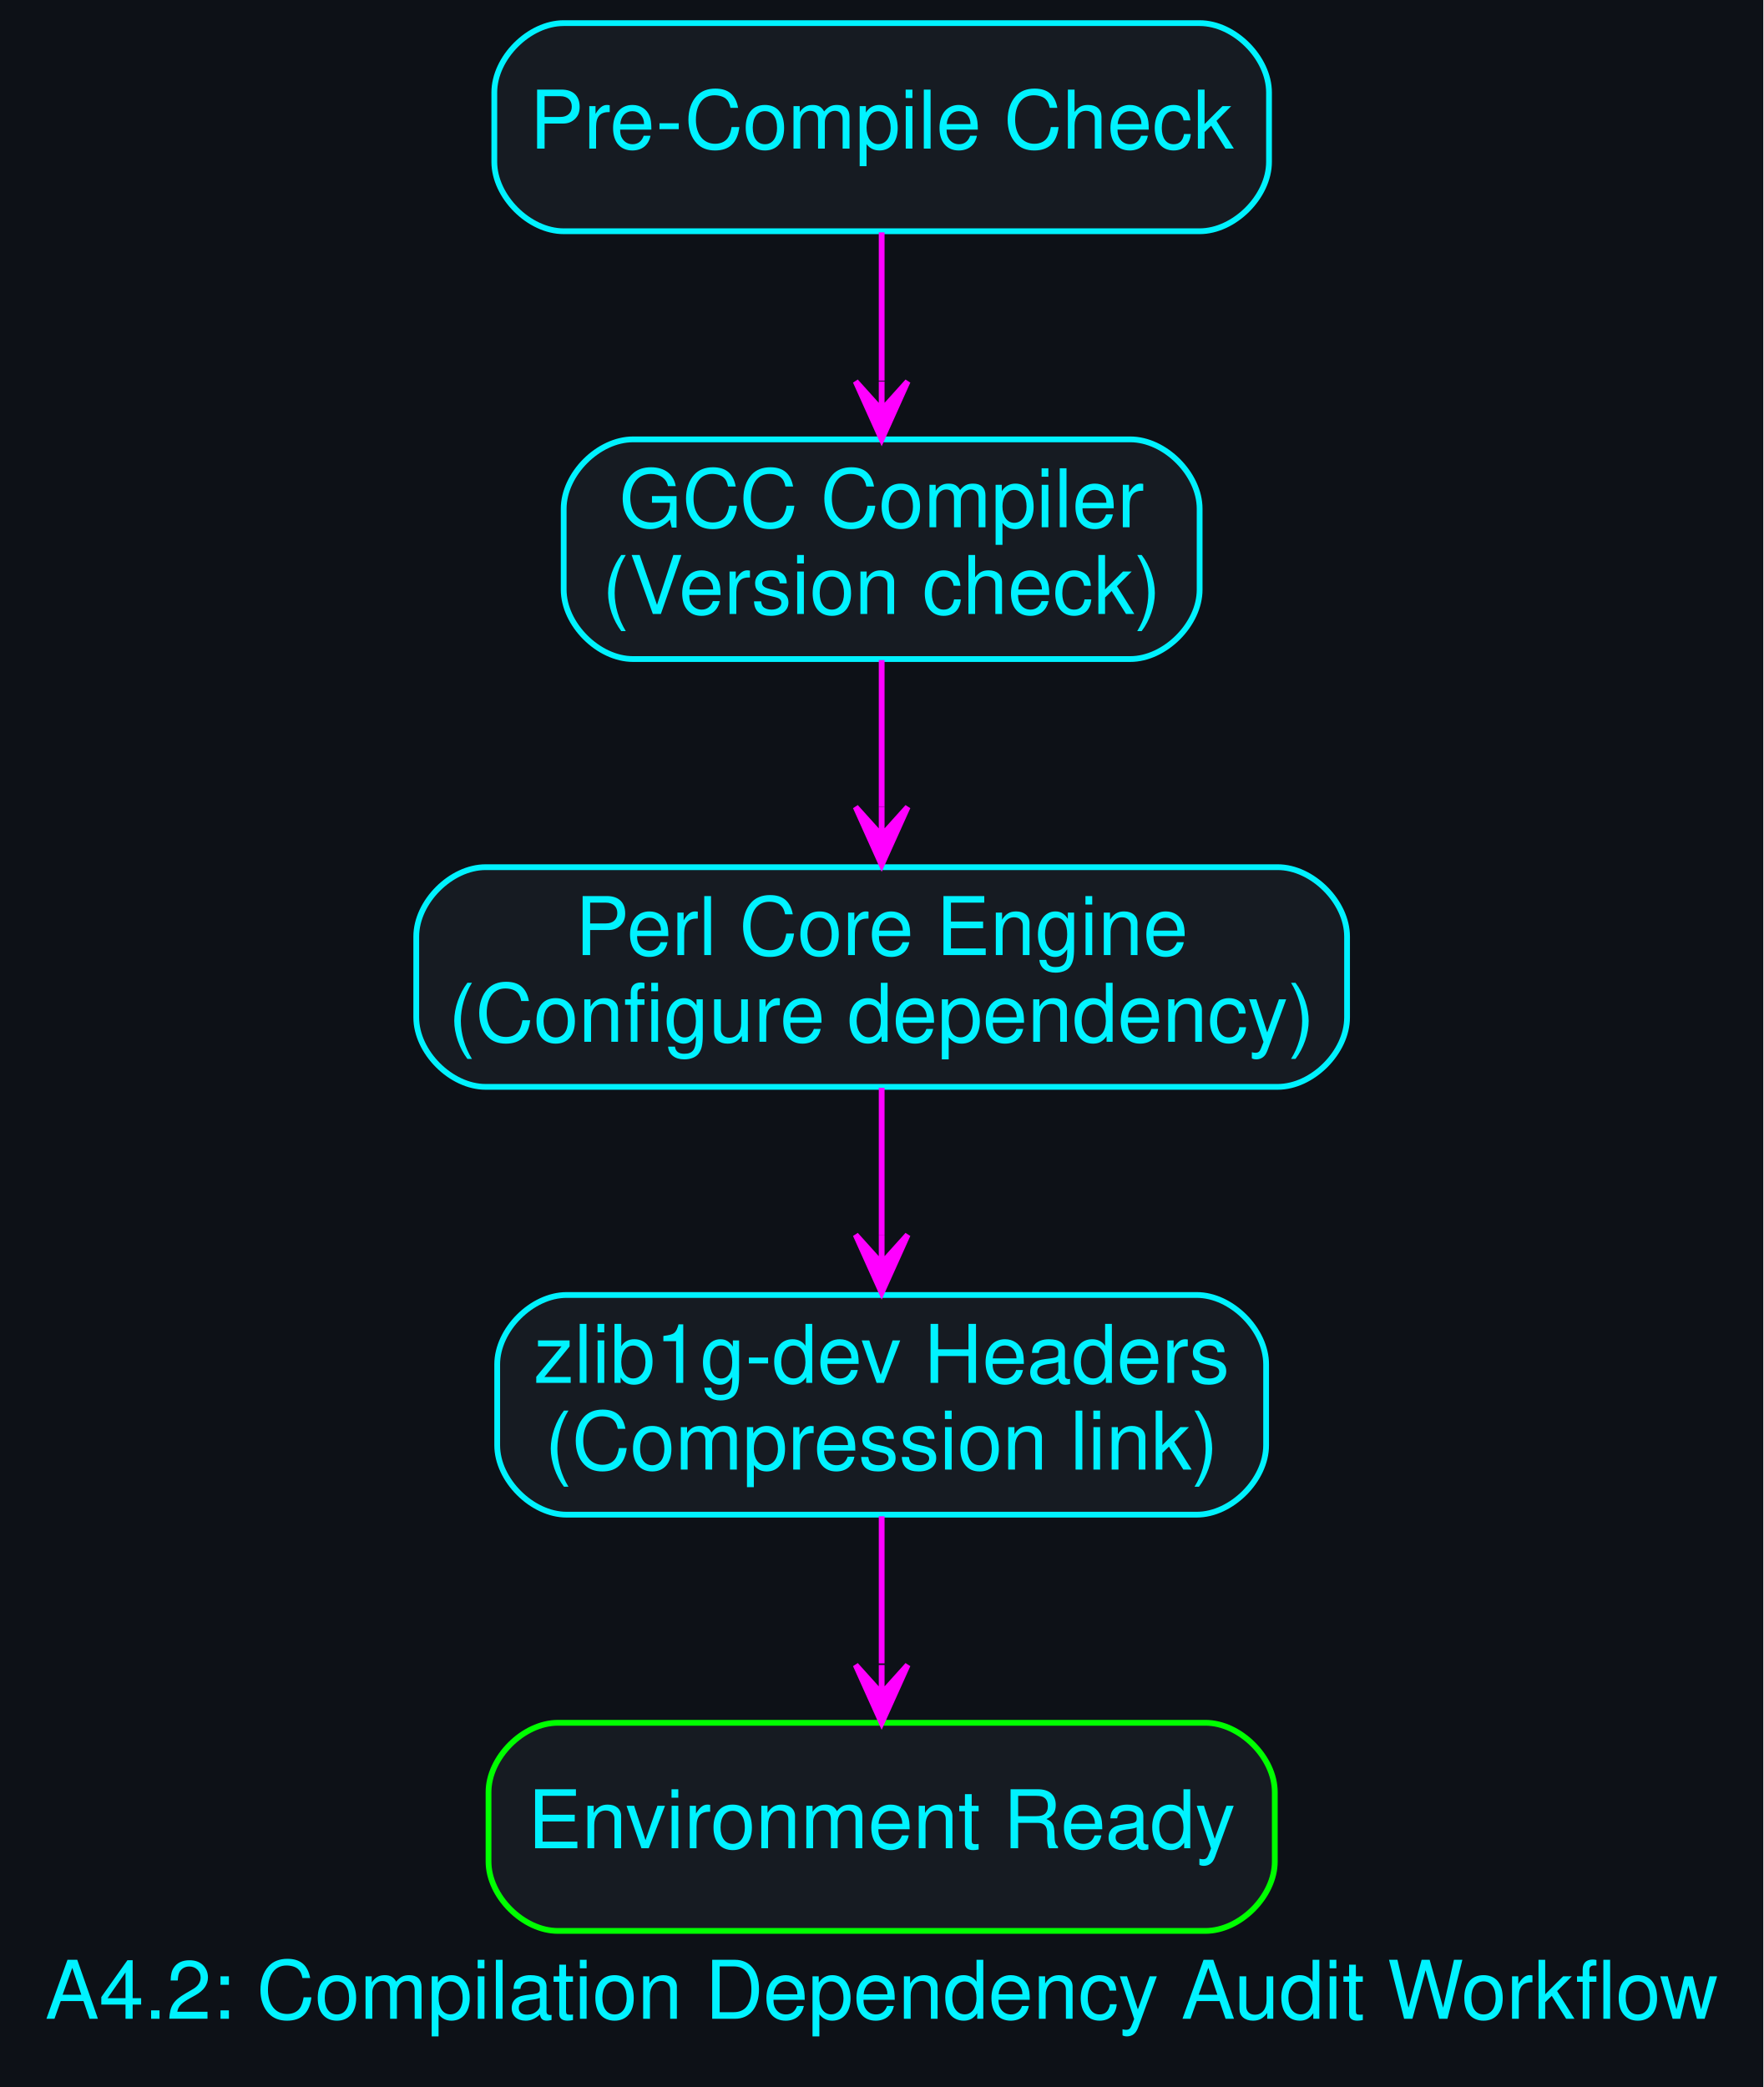
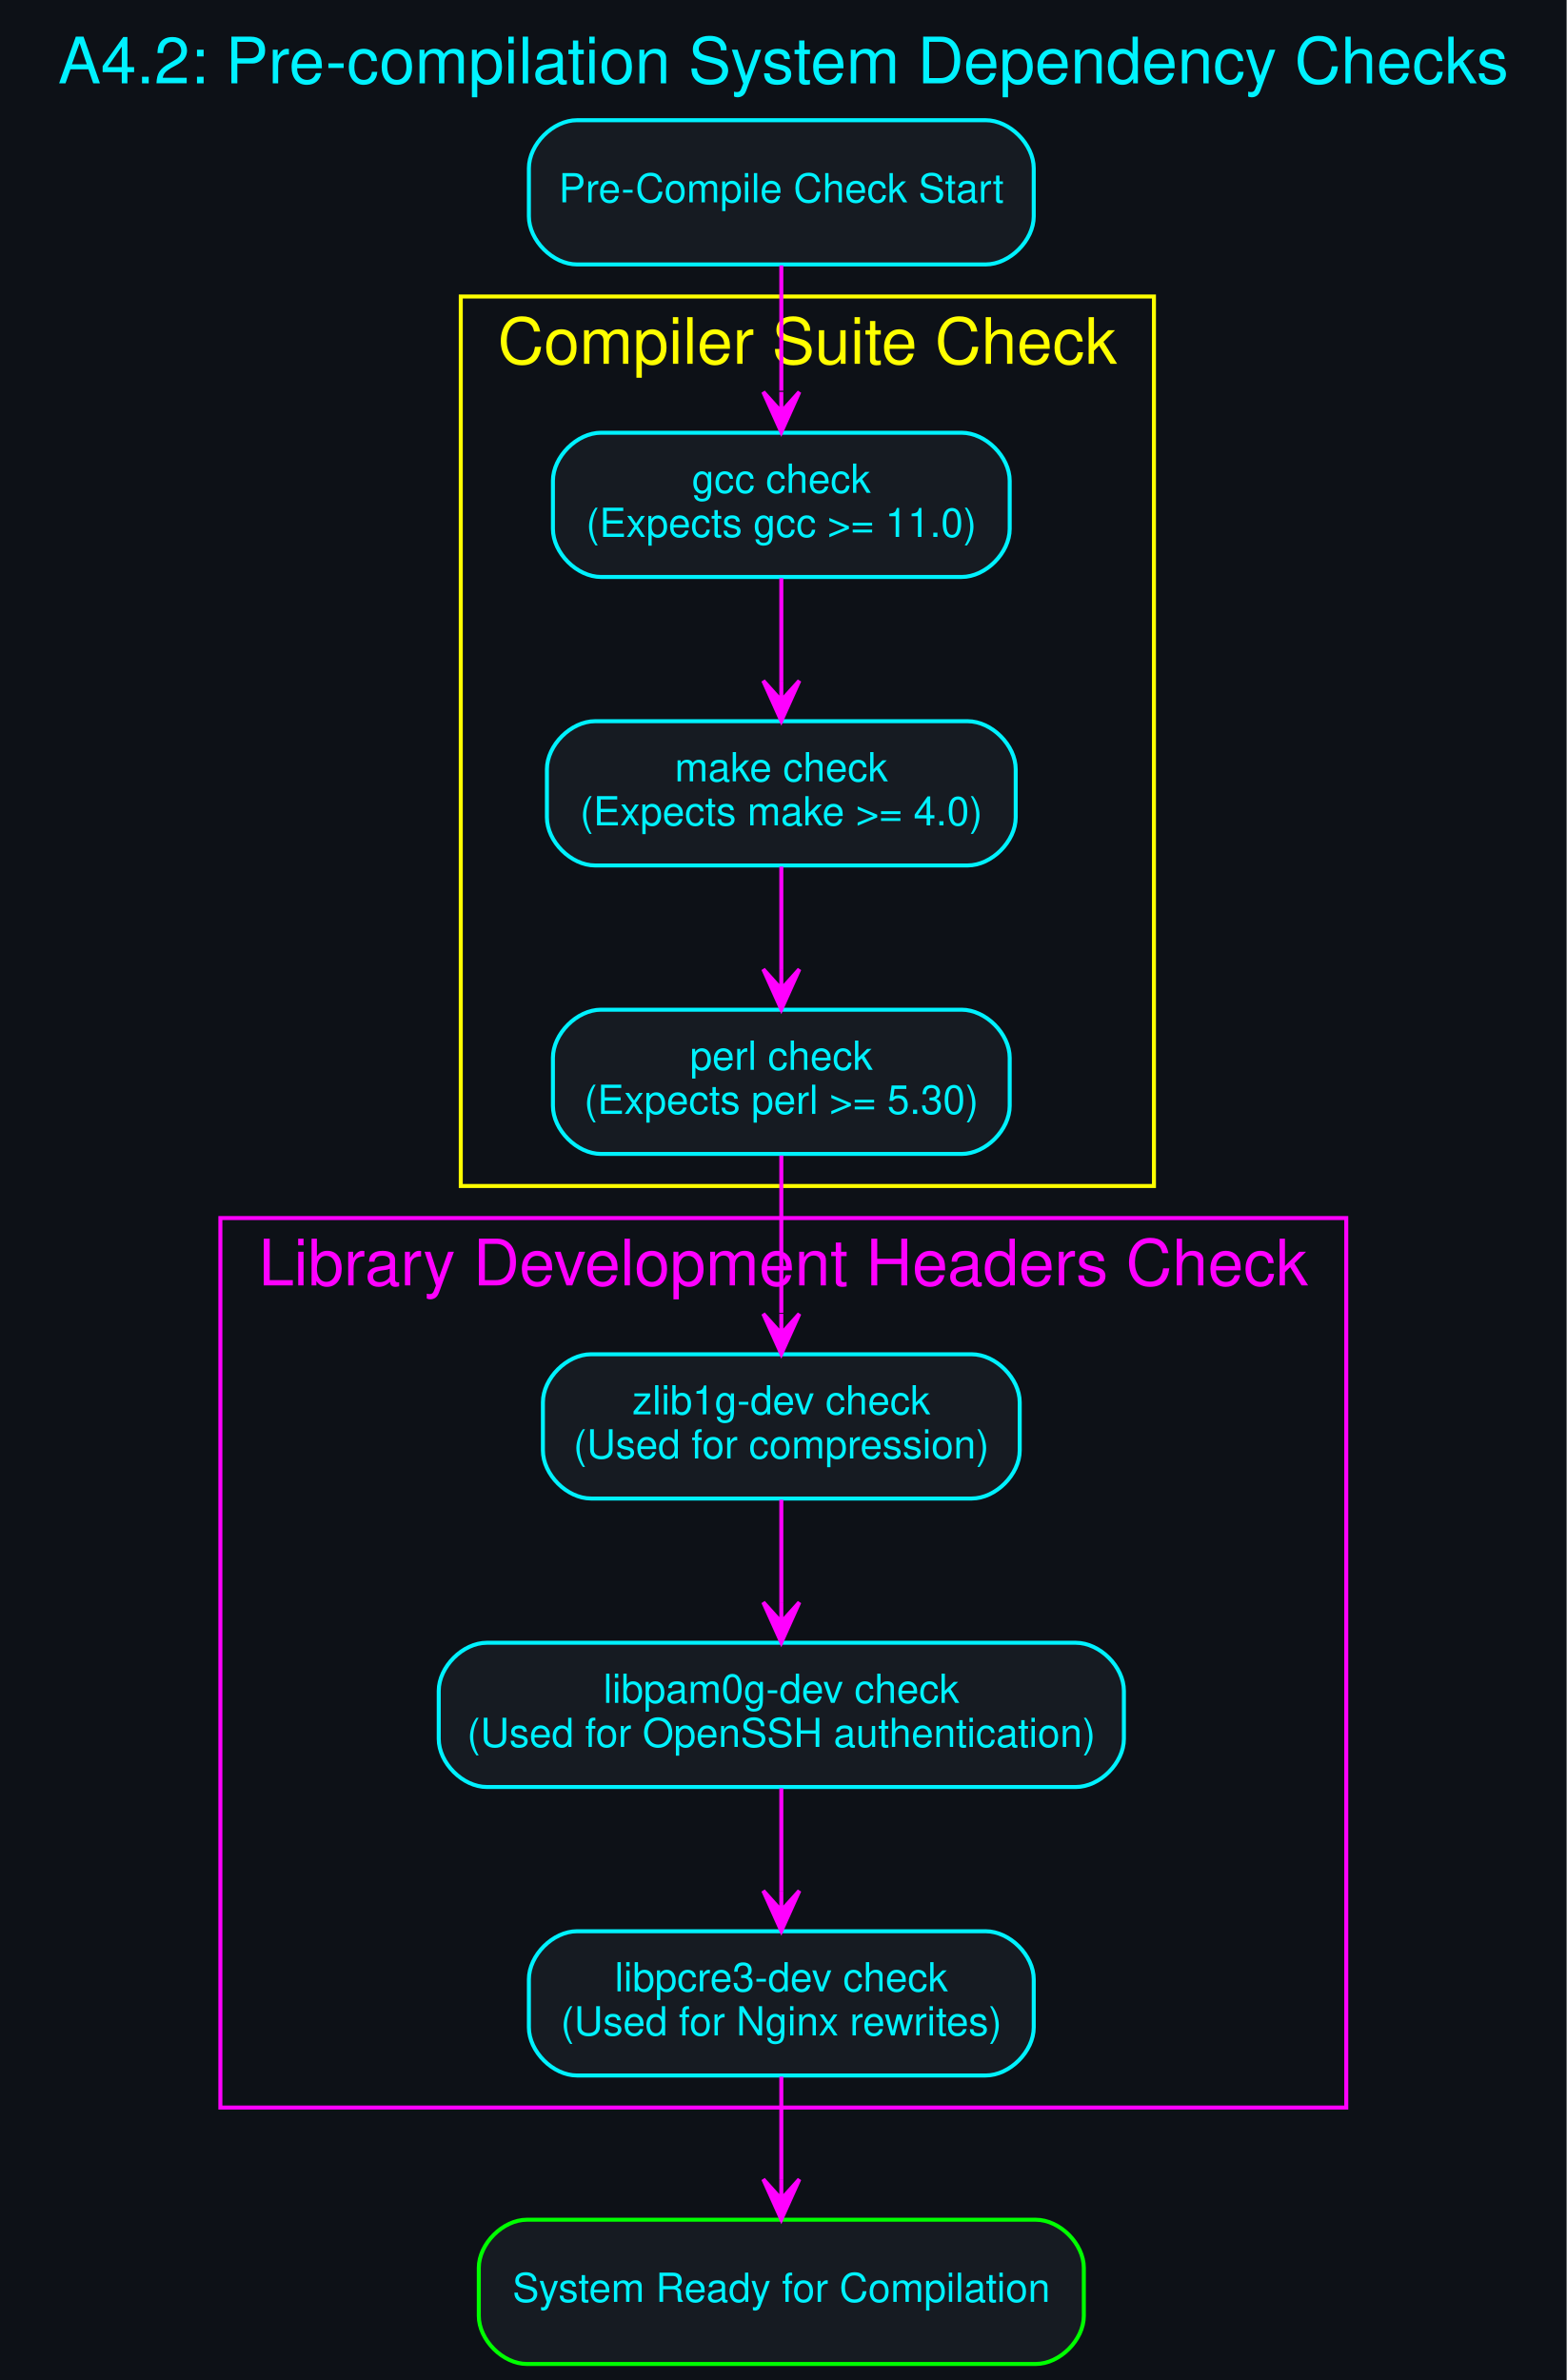
- <svg xmlns="http://www.w3.org/2000/svg" width="305pt" height="361pt" viewBox="0.00 0.00 305.00 361.00">
-   <g id="graph0" class="graph" transform="scale(1 1) rotate(0) translate(4 357)">
-     <polygon fill="#0d1117" stroke="transparent" points="-4,4 -4,-357 301,-357 301,4 -4,4" />
-     <text text-anchor="middle" x="148.5" y="-7.8" font-family="Helvetica,sans-Serif" font-size="14.00" fill="#00f2ff">A4.2: Compilation Dependency Audit Workflow</text>
+ <svg xmlns="http://www.w3.org/2000/svg" width="391pt" height="594pt" viewBox="0.00 0.00 391.00 594.00">
+   <g id="graph0" class="graph" transform="scale(1 1) rotate(0) translate(4 590)">
+     <polygon fill="#0d1117" stroke="transparent" points="-4,4 -4,-590 387,-590 387,4 -4,4" />
+     <text text-anchor="middle" x="191.5" y="-569.2" font-family="Helvetica,sans-Serif" font-size="16.00" fill="#00f2ff">A4.2: Pre-compilation System Dependency Checks</text>
+     <g id="clust1" class="cluster">
+       <polygon fill="#0d1117" stroke="#ffff00" points="111,-294 111,-516 284,-516 284,-294 111,-294" />
+       <text text-anchor="middle" x="197.5" y="-499.2" font-family="Helvetica,sans-Serif" font-size="16.00" fill="#ffff00">Compiler Suite Check</text>
+     </g>
+     <g id="clust2" class="cluster">
+       <polygon fill="#0d1117" stroke="#ff00ff" points="51,-64 51,-286 332,-286 332,-64 51,-64" />
+       <text text-anchor="middle" x="191.5" y="-269.2" font-family="Helvetica,sans-Serif" font-size="16.00" fill="#ff00ff">Library Development Headers Check</text>
+     </g>
    <g id="node1" class="node">
-       <path fill="#161b22" stroke="#00f2ff" d="M203.5,-353C203.5,-353 93.5,-353 93.5,-353 87.5,-353 81.5,-347 81.5,-341 81.5,-341 81.5,-329 81.5,-329 81.5,-323 87.5,-317 93.5,-317 93.5,-317 203.5,-317 203.5,-317 209.5,-317 215.5,-323 215.5,-329 215.5,-329 215.5,-341 215.5,-341 215.5,-347 209.5,-353 203.5,-353" />
-       <text text-anchor="middle" x="148.5" y="-331.3" font-family="Helvetica,sans-Serif" font-size="14.00" fill="#00f2ff">Pre-Compile Check</text>
+       <path fill="#161b22" stroke="#00f2ff" d="M236,-482C236,-482 146,-482 146,-482 140,-482 134,-476 134,-470 134,-470 134,-458 134,-458 134,-452 140,-446 146,-446 146,-446 236,-446 236,-446 242,-446 248,-452 248,-458 248,-458 248,-470 248,-470 248,-476 242,-482 236,-482" />
+       <text text-anchor="middle" x="191" y="-467" font-family="Helvetica,sans-Serif" font-size="10.00" fill="#00f2ff">gcc check</text>
+       <text text-anchor="middle" x="191" y="-456" font-family="Helvetica,sans-Serif" font-size="10.00" fill="#00f2ff">(Expects gcc &gt;= 11.0)</text>
    </g>
    <g id="node2" class="node">
-       <path fill="#161b22" stroke="#00f2ff" d="M191.5,-281C191.5,-281 105.5,-281 105.5,-281 99.5,-281 93.5,-275 93.5,-269 93.5,-269 93.5,-255 93.5,-255 93.5,-249 99.5,-243 105.5,-243 105.5,-243 191.5,-243 191.5,-243 197.5,-243 203.5,-249 203.5,-255 203.5,-255 203.5,-269 203.5,-269 203.5,-275 197.5,-281 191.5,-281" />
-       <text text-anchor="middle" x="148.5" y="-265.8" font-family="Helvetica,sans-Serif" font-size="14.00" fill="#00f2ff">GCC Compiler</text>
-       <text text-anchor="middle" x="148.5" y="-250.8" font-family="Helvetica,sans-Serif" font-size="14.00" fill="#00f2ff">(Version check)</text>
+       <path fill="#161b22" stroke="#00f2ff" d="M237.5,-410C237.5,-410 144.5,-410 144.5,-410 138.5,-410 132.5,-404 132.5,-398 132.5,-398 132.5,-386 132.5,-386 132.5,-380 138.5,-374 144.5,-374 144.5,-374 237.5,-374 237.5,-374 243.5,-374 249.5,-380 249.5,-386 249.5,-386 249.5,-398 249.5,-398 249.5,-404 243.5,-410 237.5,-410" />
+       <text text-anchor="middle" x="191" y="-395" font-family="Helvetica,sans-Serif" font-size="10.00" fill="#00f2ff">make check</text>
+       <text text-anchor="middle" x="191" y="-384" font-family="Helvetica,sans-Serif" font-size="10.00" fill="#00f2ff">(Expects make &gt;= 4.0)</text>
+     </g>
+     <g id="edge2" class="edge">
+       <path fill="none" stroke="#ff00ff" d="M191,-445.7C191,-437.98 191,-428.71 191,-420.11" />
+       <polygon fill="#ff00ff" stroke="#ff00ff" points="191,-410.1 195.5,-420.1 191,-415.1 191,-420.1 191,-420.1 191,-420.1 191,-415.1 186.5,-420.1 191,-410.1 191,-410.1" />
+     </g>
+     <g id="node3" class="node">
+       <path fill="#161b22" stroke="#00f2ff" d="M236,-338C236,-338 146,-338 146,-338 140,-338 134,-332 134,-326 134,-326 134,-314 134,-314 134,-308 140,-302 146,-302 146,-302 236,-302 236,-302 242,-302 248,-308 248,-314 248,-314 248,-326 248,-326 248,-332 242,-338 236,-338" />
+       <text text-anchor="middle" x="191" y="-323" font-family="Helvetica,sans-Serif" font-size="10.00" fill="#00f2ff">perl check</text>
+       <text text-anchor="middle" x="191" y="-312" font-family="Helvetica,sans-Serif" font-size="10.00" fill="#00f2ff">(Expects perl &gt;= 5.30)</text>
+     </g>
+     <g id="edge3" class="edge">
+       <path fill="none" stroke="#ff00ff" d="M191,-373.7C191,-365.98 191,-356.71 191,-348.11" />
+       <polygon fill="#ff00ff" stroke="#ff00ff" points="191,-338.1 195.5,-348.1 191,-343.1 191,-348.1 191,-348.1 191,-348.1 191,-343.1 186.5,-348.1 191,-338.1 191,-338.1" />
+     </g>
+     <g id="node4" class="node">
+       <path fill="#161b22" stroke="#00f2ff" d="M238.5,-252C238.5,-252 143.5,-252 143.5,-252 137.5,-252 131.5,-246 131.5,-240 131.5,-240 131.5,-228 131.5,-228 131.5,-222 137.5,-216 143.5,-216 143.5,-216 238.5,-216 238.5,-216 244.5,-216 250.5,-222 250.5,-228 250.5,-228 250.5,-240 250.5,-240 250.5,-246 244.5,-252 238.5,-252" />
+       <text text-anchor="middle" x="191" y="-237" font-family="Helvetica,sans-Serif" font-size="10.00" fill="#00f2ff">zlib1g-dev check</text>
+       <text text-anchor="middle" x="191" y="-226" font-family="Helvetica,sans-Serif" font-size="10.00" fill="#00f2ff">(Used for compression)</text>
+     </g>
+     <g id="edge4" class="edge">
+       <path fill="none" stroke="#ff00ff" d="M191,-301.6C191,-290.26 191,-275.23 191,-262.32" />
+       <polygon fill="#ff00ff" stroke="#ff00ff" points="191,-252.1 195.5,-262.1 191,-257.1 191,-262.1 191,-262.1 191,-262.1 191,-257.1 186.5,-262.1 191,-252.1 191,-252.1" />
+     </g>
+     <g id="node5" class="node">
+       <path fill="#161b22" stroke="#00f2ff" d="M264.5,-180C264.5,-180 117.5,-180 117.5,-180 111.5,-180 105.5,-174 105.5,-168 105.5,-168 105.5,-156 105.5,-156 105.5,-150 111.5,-144 117.5,-144 117.5,-144 264.5,-144 264.5,-144 270.5,-144 276.5,-150 276.5,-156 276.5,-156 276.5,-168 276.5,-168 276.5,-174 270.5,-180 264.5,-180" />
+       <text text-anchor="middle" x="191" y="-165" font-family="Helvetica,sans-Serif" font-size="10.00" fill="#00f2ff">libpam0g-dev check</text>
+       <text text-anchor="middle" x="191" y="-154" font-family="Helvetica,sans-Serif" font-size="10.00" fill="#00f2ff">(Used for OpenSSH authentication)</text>
+     </g>
+     <g id="edge5" class="edge">
+       <path fill="none" stroke="#ff00ff" d="M191,-215.7C191,-207.98 191,-198.71 191,-190.11" />
+       <polygon fill="#ff00ff" stroke="#ff00ff" points="191,-180.1 195.5,-190.1 191,-185.1 191,-190.1 191,-190.1 191,-190.1 191,-185.1 186.5,-190.1 191,-180.1 191,-180.1" />
+     </g>
+     <g id="node6" class="node">
+       <path fill="#161b22" stroke="#00f2ff" d="M242,-108C242,-108 140,-108 140,-108 134,-108 128,-102 128,-96 128,-96 128,-84 128,-84 128,-78 134,-72 140,-72 140,-72 242,-72 242,-72 248,-72 254,-78 254,-84 254,-84 254,-96 254,-96 254,-102 248,-108 242,-108" />
+       <text text-anchor="middle" x="191" y="-93" font-family="Helvetica,sans-Serif" font-size="10.00" fill="#00f2ff">libpcre3-dev check</text>
+       <text text-anchor="middle" x="191" y="-82" font-family="Helvetica,sans-Serif" font-size="10.00" fill="#00f2ff">(Used for Nginx rewrites)</text>
+     </g>
+     <g id="edge6" class="edge">
+       <path fill="none" stroke="#ff00ff" d="M191,-143.7C191,-135.98 191,-126.71 191,-118.11" />
+       <polygon fill="#ff00ff" stroke="#ff00ff" points="191,-108.1 195.5,-118.1 191,-113.1 191,-118.1 191,-118.1 191,-118.1 191,-113.1 186.5,-118.1 191,-108.1 191,-108.1" />
+     </g>
+     <g id="node8" class="node">
+       <path fill="#161b22" stroke="#00ff00" d="M254.5,-36C254.5,-36 127.5,-36 127.5,-36 121.5,-36 115.5,-30 115.5,-24 115.5,-24 115.5,-12 115.5,-12 115.5,-6 121.5,0 127.5,0 127.5,0 254.5,0 254.5,0 260.5,0 266.5,-6 266.5,-12 266.5,-12 266.5,-24 266.5,-24 266.5,-30 260.5,-36 254.5,-36" />
+       <text text-anchor="middle" x="191" y="-15.5" font-family="Helvetica,sans-Serif" font-size="10.00" fill="#00f2ff">System Ready for Compilation</text>
+     </g>
+     <g id="edge7" class="edge">
+       <path fill="none" stroke="#ff00ff" d="M191,-71.7C191,-63.98 191,-54.71 191,-46.11" />
+       <polygon fill="#ff00ff" stroke="#ff00ff" points="191,-36.1 195.5,-46.1 191,-41.1 191,-46.1 191,-46.1 191,-46.1 191,-41.1 186.5,-46.1 191,-36.1 191,-36.1" />
+     </g>
+     <g id="node7" class="node">
+       <path fill="#161b22" stroke="#00f2ff" d="M242,-560C242,-560 140,-560 140,-560 134,-560 128,-554 128,-548 128,-548 128,-536 128,-536 128,-530 134,-524 140,-524 140,-524 242,-524 242,-524 248,-524 254,-530 254,-536 254,-536 254,-548 254,-548 254,-554 248,-560 242,-560" />
+       <text text-anchor="middle" x="191" y="-539.5" font-family="Helvetica,sans-Serif" font-size="10.00" fill="#00f2ff">Pre-Compile Check Start</text>
    </g>
    <g id="edge1" class="edge">
-       <path fill="none" stroke="#ff00ff" d="M148.5,-316.81C148.5,-309.11 148.5,-299.82 148.5,-291.15" />
-       <polygon fill="#ff00ff" stroke="#ff00ff" points="148.5,-281.02 153,-291.02 148.5,-286.02 148.5,-291.02 148.5,-291.02 148.5,-291.02 148.5,-286.02 144,-291.02 148.5,-281.02 148.5,-281.02" />
-     </g>
-     <g id="node3" class="node">
-       <path fill="#161b22" stroke="#00f2ff" d="M217,-207C217,-207 80,-207 80,-207 74,-207 68,-201 68,-195 68,-195 68,-181 68,-181 68,-175 74,-169 80,-169 80,-169 217,-169 217,-169 223,-169 229,-175 229,-181 229,-181 229,-195 229,-195 229,-201 223,-207 217,-207" />
-       <text text-anchor="middle" x="148.5" y="-191.8" font-family="Helvetica,sans-Serif" font-size="14.00" fill="#00f2ff">Perl Core Engine</text>
-       <text text-anchor="middle" x="148.5" y="-176.8" font-family="Helvetica,sans-Serif" font-size="14.00" fill="#00f2ff">(Configure dependency)</text>
-     </g>
-     <g id="edge2" class="edge">
-       <path fill="none" stroke="#ff00ff" d="M148.5,-242.83C148.5,-235.13 148.5,-225.97 148.5,-217.42" />
-       <polygon fill="#ff00ff" stroke="#ff00ff" points="148.5,-207.41 153,-217.41 148.5,-212.41 148.5,-217.41 148.5,-217.41 148.5,-217.41 148.5,-212.41 144,-217.41 148.5,-207.41 148.5,-207.41" />
-     </g>
-     <g id="node4" class="node">
-       <path fill="#161b22" stroke="#00f2ff" d="M203,-133C203,-133 94,-133 94,-133 88,-133 82,-127 82,-121 82,-121 82,-107 82,-107 82,-101 88,-95 94,-95 94,-95 203,-95 203,-95 209,-95 215,-101 215,-107 215,-107 215,-121 215,-121 215,-127 209,-133 203,-133" />
-       <text text-anchor="middle" x="148.5" y="-117.8" font-family="Helvetica,sans-Serif" font-size="14.00" fill="#00f2ff">zlib1g-dev Headers</text>
-       <text text-anchor="middle" x="148.5" y="-102.8" font-family="Helvetica,sans-Serif" font-size="14.00" fill="#00f2ff">(Compression link)</text>
-     </g>
-     <g id="edge3" class="edge">
-       <path fill="none" stroke="#ff00ff" d="M148.5,-168.83C148.5,-161.13 148.5,-151.97 148.5,-143.42" />
-       <polygon fill="#ff00ff" stroke="#ff00ff" points="148.5,-133.41 153,-143.41 148.5,-138.41 148.5,-143.41 148.5,-143.41 148.5,-143.41 148.5,-138.41 144,-143.41 148.5,-133.41 148.5,-133.41" />
-     </g>
-     <g id="node5" class="node">
-       <path fill="#161b22" stroke="#00ff00" d="M204.5,-59C204.5,-59 92.5,-59 92.5,-59 86.5,-59 80.5,-53 80.5,-47 80.5,-47 80.5,-35 80.5,-35 80.5,-29 86.5,-23 92.5,-23 92.5,-23 204.5,-23 204.5,-23 210.5,-23 216.5,-29 216.5,-35 216.5,-35 216.5,-47 216.5,-47 216.5,-53 210.5,-59 204.5,-59" />
-       <text text-anchor="middle" x="148.5" y="-37.3" font-family="Helvetica,sans-Serif" font-size="14.00" fill="#00f2ff">Environment Ready</text>
-     </g>
-     <g id="edge4" class="edge">
-       <path fill="none" stroke="#ff00ff" d="M148.5,-94.72C148.5,-86.97 148.5,-77.79 148.5,-69.27" />
-       <polygon fill="#ff00ff" stroke="#ff00ff" points="148.5,-59 153,-69 148.5,-64 148.5,-69 148.5,-69 148.5,-69 148.5,-64 144,-69 148.5,-59 148.5,-59" />
+       <path fill="none" stroke="#ff00ff" d="M191,-523.75C191,-514.52 191,-502.93 191,-492.49" />
+       <polygon fill="#ff00ff" stroke="#ff00ff" points="191,-482.18 195.5,-492.18 191,-487.18 191,-492.18 191,-492.18 191,-492.18 191,-487.18 186.5,-492.18 191,-482.18 191,-482.18" />
    </g>
  </g>
</svg>
